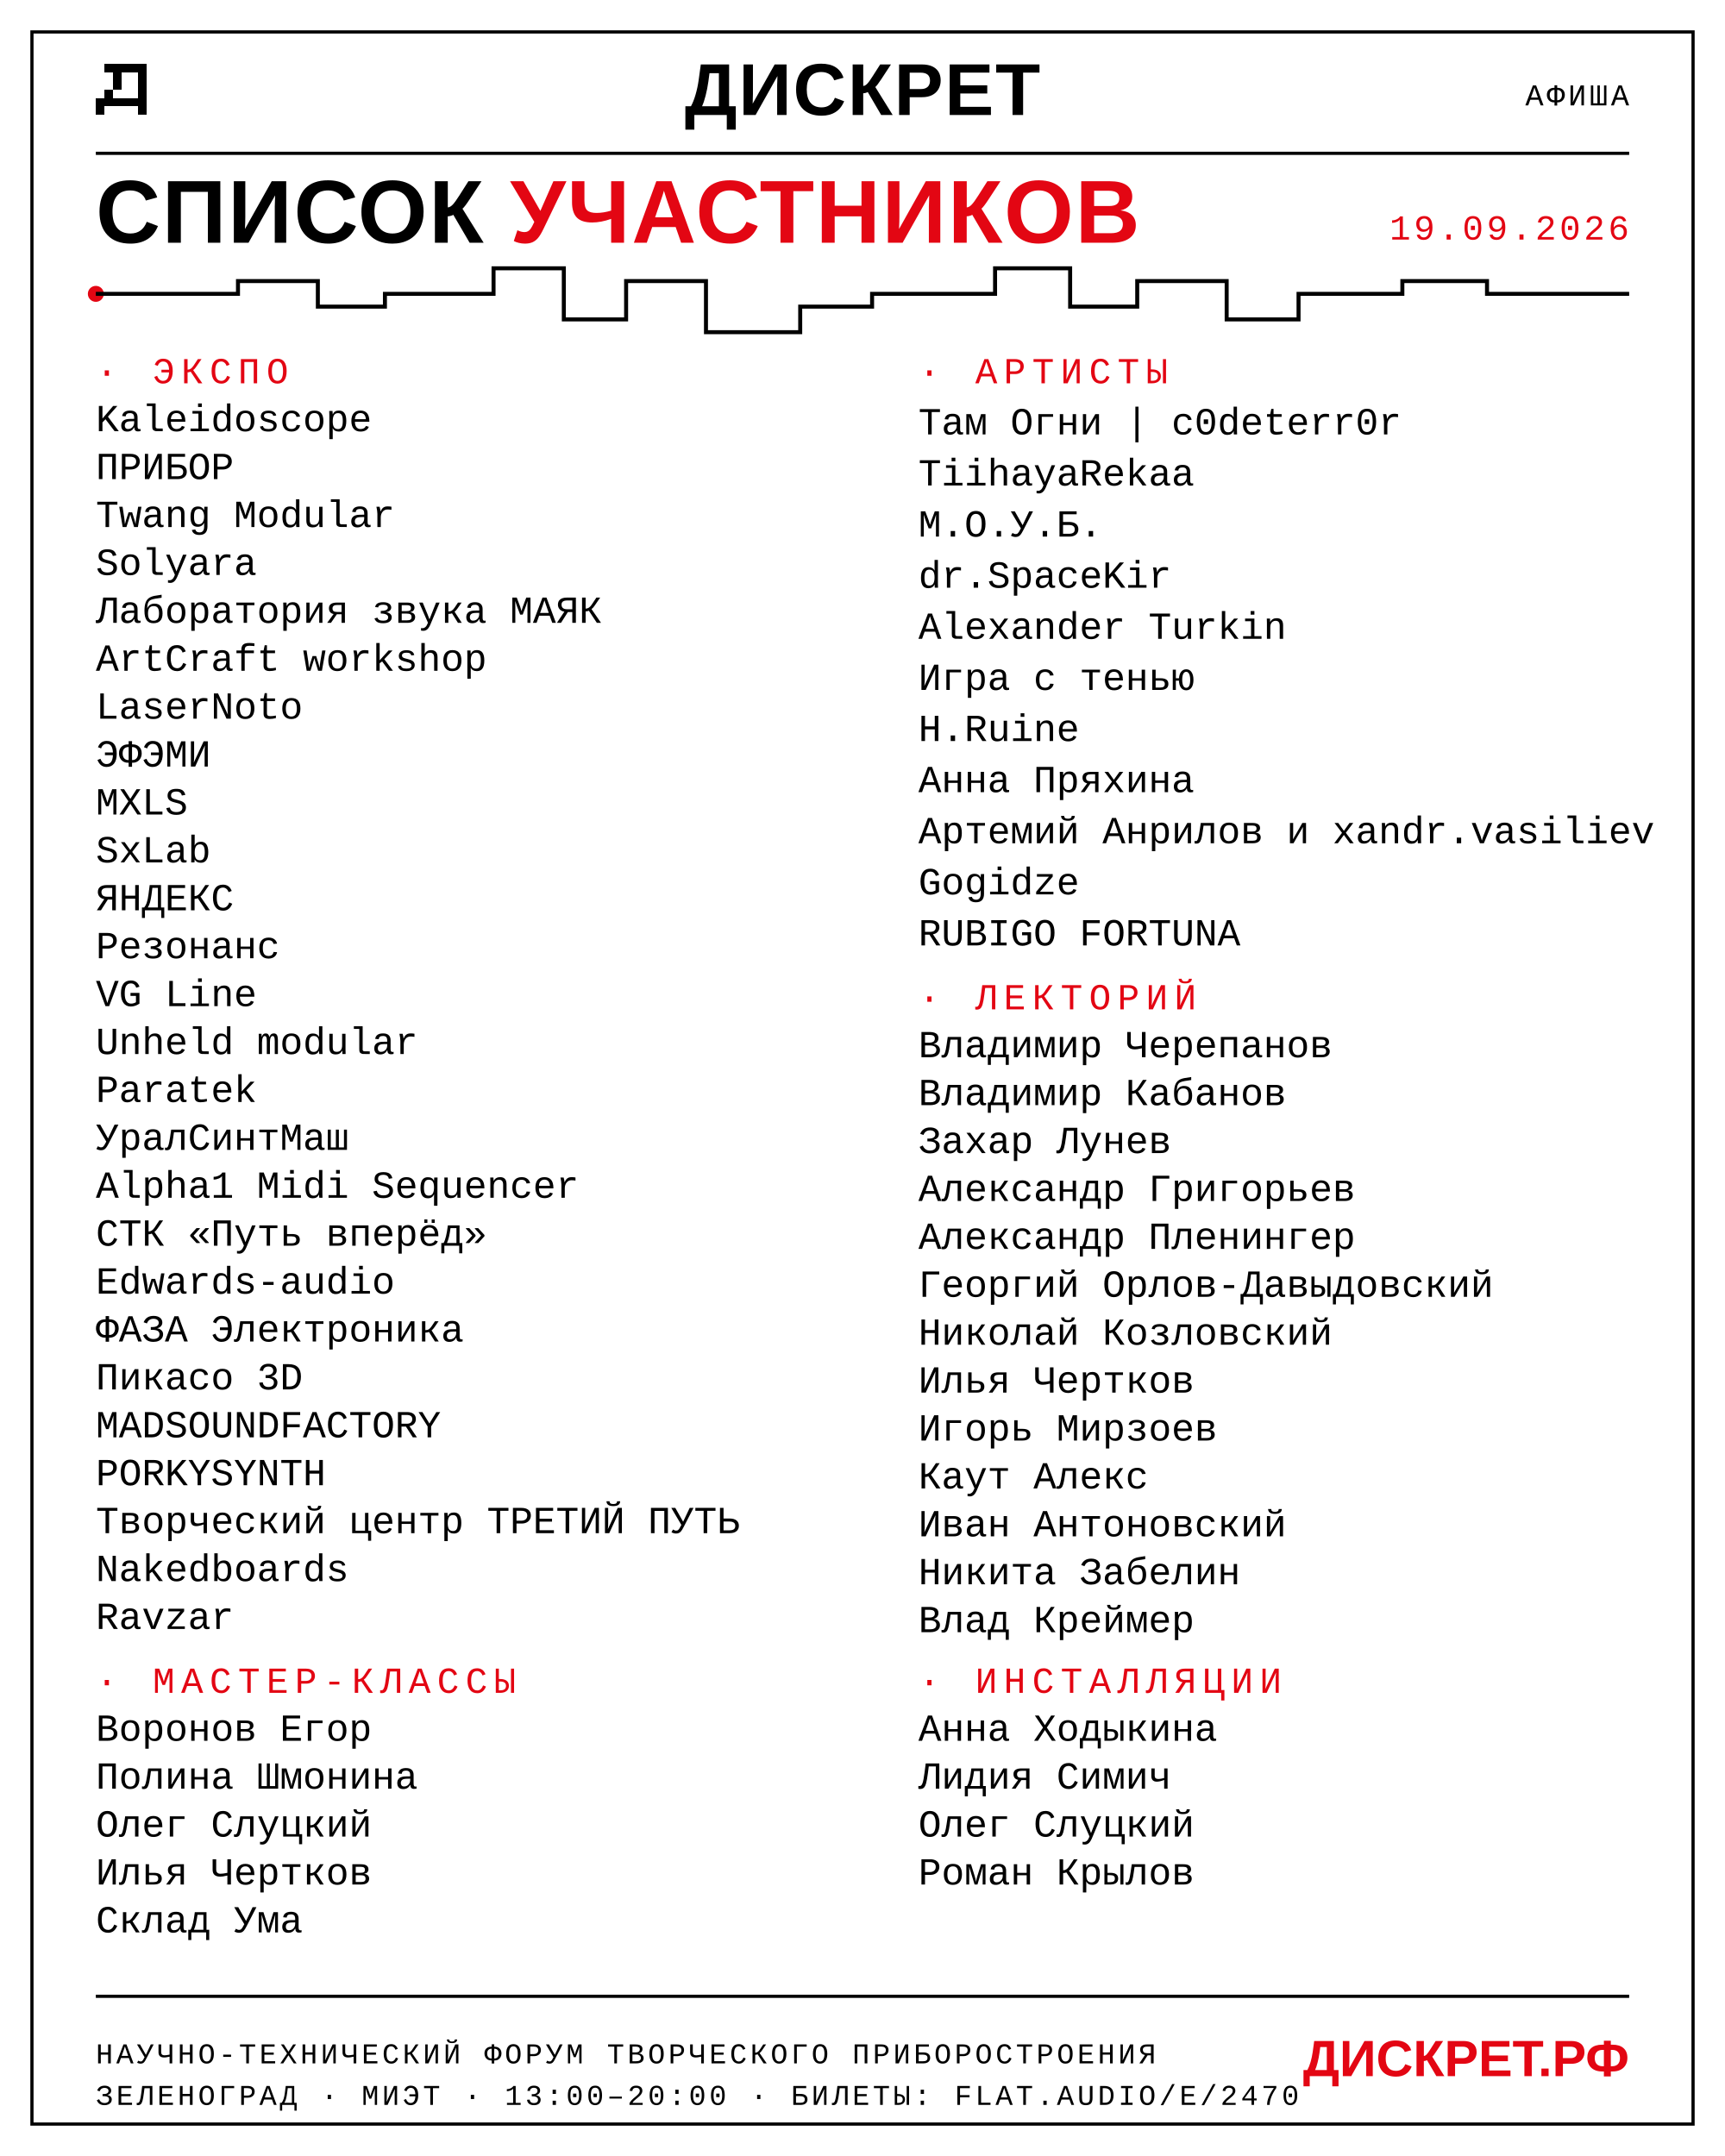
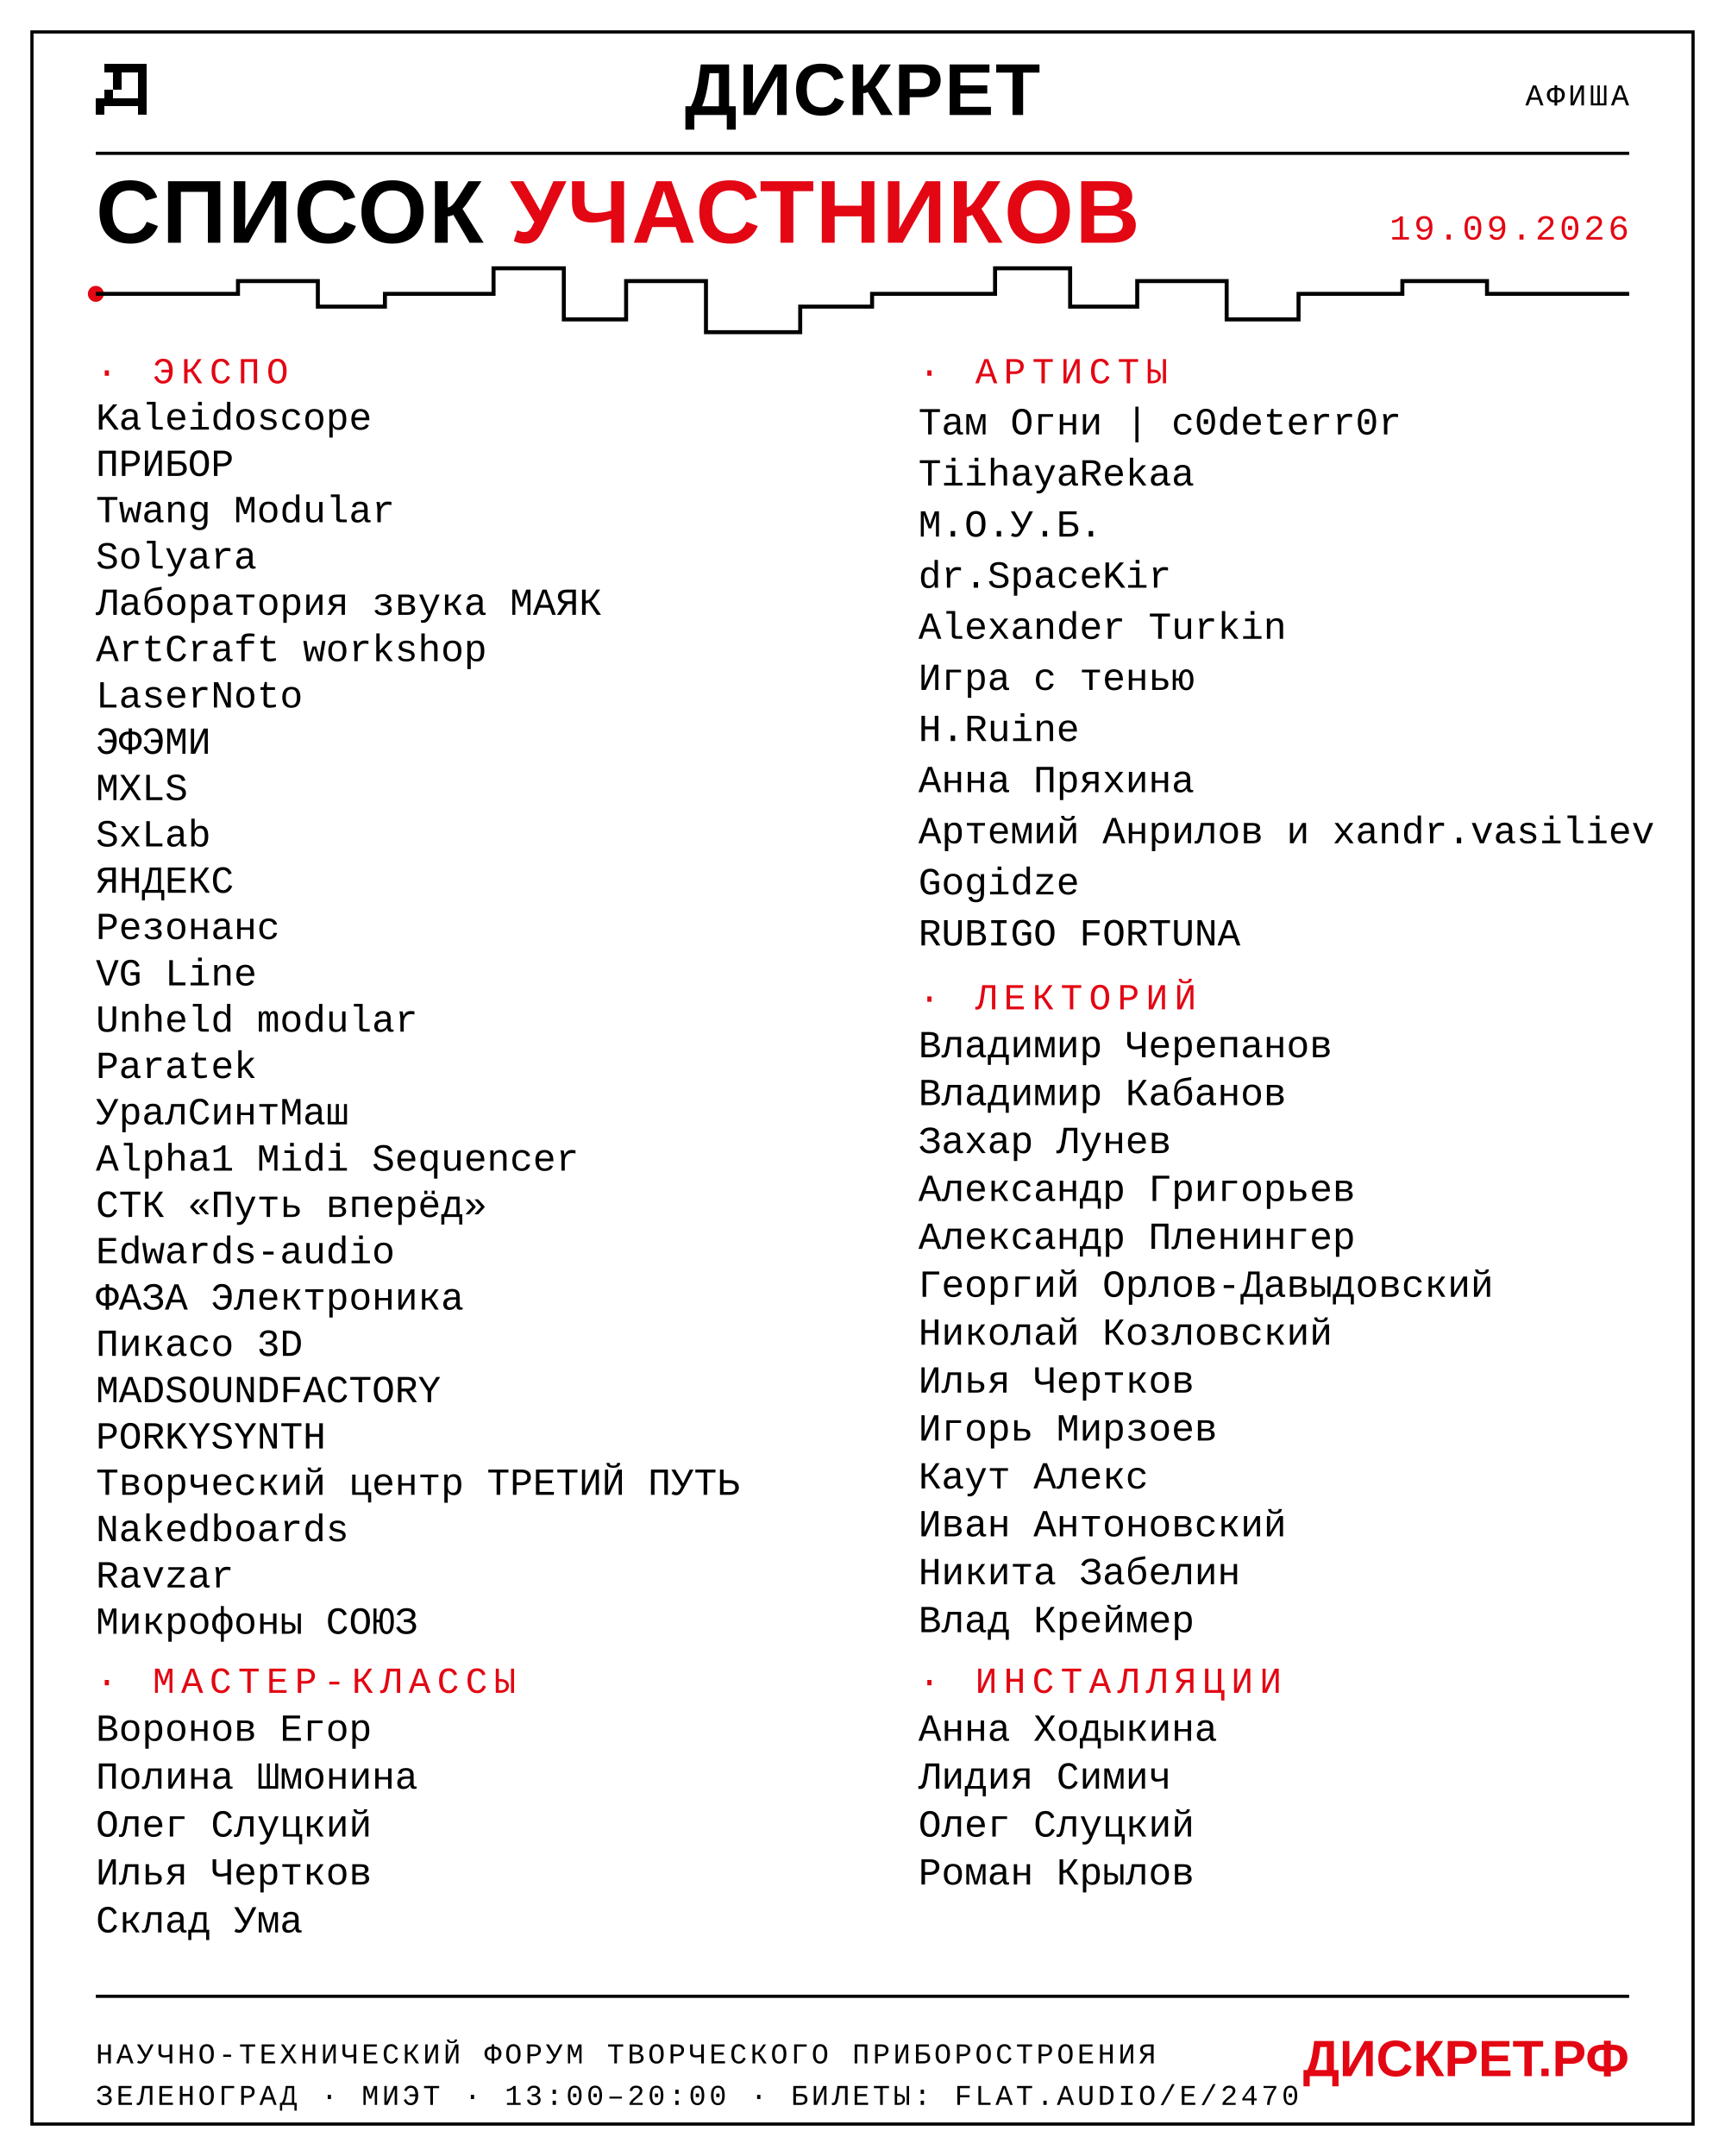
<svg xmlns="http://www.w3.org/2000/svg" width="1080" height="1350" viewBox="0 0 1080 1350" fill="none" font-family="'Arial Narrow','Helvetica Neue',Arial,sans-serif">
  <defs>
    <g id="logoD" shape-rendering="crispEdges" transform="scale(0.66667)">
      <rect x="10" y="0" width="2" height="12" />
      <rect x="2" y="0" width="8" height="2" />
      <rect x="4" y="2" width="2" height="4" />
      <rect x="2" y="6" width="2" height="2" />
      <rect x="0" y="8" width="12" height="2" />
      <rect x="0" y="10" width="2" height="2" />
    </g>
  </defs>
  <rect width="1080" height="1350" fill="#FFFFFF" />
  <rect x="20" y="20" width="1040" height="1310" fill="none" stroke="#000" stroke-width="2" />
  <use href="#logoD" fill="#000" transform="translate(60,40) scale(4.0)" />
  <text x="540" y="72" text-anchor="middle" font-weight="800" font-size="46" letter-spacing="1" fill="#000">ДИСКРЕТ</text>
  <text x="1020" y="66" text-anchor="end" font-family="'Courier New',monospace" font-size="19" letter-spacing="2" fill="#000">АФИША</text>
  <line x1="60" y1="96" x2="1020" y2="96" stroke="#000" stroke-width="2" />
  <text x="60" y="152" font-weight="800" font-size="56" letter-spacing="1" fill="#000">СПИСОК <tspan fill="#E30613">УЧАСТНИКОВ</tspan>
  </text>
  <text x="1020" y="150" text-anchor="end" font-family="'Courier New',monospace" font-size="22" letter-spacing="2" fill="#E30613">19.09.2026</text>
  <circle cx="60" cy="184" r="5" fill="#E30613" />
  <polyline points="60,184 149,184 149,176 199,176 199,192 241,192 241,184 309,184 309,168 353,168 353,200 392,200 392,176 442,176 442,208 501,208 501,192 546,192 546,184 623,184 623,168 670,168 670,192 712,192 712,176 768,176 768,200 813,200 813,184 878,184 878,176 931,176 931,184 1020,184" fill="none" stroke="#000" stroke-width="2.5" />
  <text x="60" y="240" font-family="'Courier New',monospace" font-size="23" letter-spacing="4" fill="#E30613">· ЭКСПО</text>
-   <text x="60" y="270" font-family="'Courier New',monospace" font-size="24" fill="#000">Kaleidoscope</text>
-   <text x="60" y="300" font-family="'Courier New',monospace" font-size="24" fill="#000">ПРИБОР</text>
-   <text x="60" y="330" font-family="'Courier New',monospace" font-size="24" fill="#000">Twang Modular</text>
-   <text x="60" y="360" font-family="'Courier New',monospace" font-size="24" fill="#000">Solyara</text>
-   <text x="60" y="390" font-family="'Courier New',monospace" font-size="24" fill="#000">Лаборатория звука МАЯК</text>
-   <text x="60" y="420" font-family="'Courier New',monospace" font-size="24" fill="#000">ArtCraft workshop</text>
-   <text x="60" y="450" font-family="'Courier New',monospace" font-size="24" fill="#000">LaserNoto</text>
-   <text x="60" y="480" font-family="'Courier New',monospace" font-size="24" fill="#000">ЭФЭМИ</text>
-   <text x="60" y="510" font-family="'Courier New',monospace" font-size="24" fill="#000">MXLS</text>
-   <text x="60" y="540" font-family="'Courier New',monospace" font-size="24" fill="#000">SxLab</text>
-   <text x="60" y="570" font-family="'Courier New',monospace" font-size="24" fill="#000">ЯНДЕКС</text>
-   <text x="60" y="600" font-family="'Courier New',monospace" font-size="24" fill="#000">Резонанс</text>
-   <text x="60" y="630" font-family="'Courier New',monospace" font-size="24" fill="#000">VG Line</text>
-   <text x="60" y="660" font-family="'Courier New',monospace" font-size="24" fill="#000">Unheld modular</text>
-   <text x="60" y="690" font-family="'Courier New',monospace" font-size="24" fill="#000">Paratek</text>
-   <text x="60" y="720" font-family="'Courier New',monospace" font-size="24" fill="#000">УралСинтМаш</text>
-   <text x="60" y="750" font-family="'Courier New',monospace" font-size="24" fill="#000">Alpha1 Midi Sequencer</text>
-   <text x="60" y="780" font-family="'Courier New',monospace" font-size="24" fill="#000">СТК «Путь вперёд»</text>
-   <text x="60" y="810" font-family="'Courier New',monospace" font-size="24" fill="#000">Edwards-audio</text>
-   <text x="60" y="840" font-family="'Courier New',monospace" font-size="24" fill="#000">ФАЗА Электроника</text>
-   <text x="60" y="870" font-family="'Courier New',monospace" font-size="24" fill="#000">Пикасо 3D</text>
-   <text x="60" y="900" font-family="'Courier New',monospace" font-size="24" fill="#000">MADSOUNDFACTORY</text>
-   <text x="60" y="930" font-family="'Courier New',monospace" font-size="24" fill="#000">PORKYSYNTH</text>
-   <text x="60" y="960" font-family="'Courier New',monospace" font-size="24" fill="#000">Творческий центр ТРЕТИЙ ПУТЬ</text>
-   <text x="60" y="990" font-family="'Courier New',monospace" font-size="24" fill="#000">Nakedboards</text>
-   <text x="60" y="1020" font-family="'Courier New',monospace" font-size="24" fill="#000">Ravzar</text>
+   <text x="60" y="269" font-family="'Courier New',monospace" font-size="24" fill="#000">Kaleidoscope</text>
+   <text x="60" y="298" font-family="'Courier New',monospace" font-size="24" fill="#000">ПРИБОР</text>
+   <text x="60" y="327" font-family="'Courier New',monospace" font-size="24" fill="#000">Twang Modular</text>
+   <text x="60" y="356" font-family="'Courier New',monospace" font-size="24" fill="#000">Solyara</text>
+   <text x="60" y="385" font-family="'Courier New',monospace" font-size="24" fill="#000">Лаборатория звука МАЯК</text>
+   <text x="60" y="414" font-family="'Courier New',monospace" font-size="24" fill="#000">ArtCraft workshop</text>
+   <text x="60" y="443" font-family="'Courier New',monospace" font-size="24" fill="#000">LaserNoto</text>
+   <text x="60" y="472" font-family="'Courier New',monospace" font-size="24" fill="#000">ЭФЭМИ</text>
+   <text x="60" y="501" font-family="'Courier New',monospace" font-size="24" fill="#000">MXLS</text>
+   <text x="60" y="530" font-family="'Courier New',monospace" font-size="24" fill="#000">SxLab</text>
+   <text x="60" y="559" font-family="'Courier New',monospace" font-size="24" fill="#000">ЯНДЕКС</text>
+   <text x="60" y="588" font-family="'Courier New',monospace" font-size="24" fill="#000">Резонанс</text>
+   <text x="60" y="617" font-family="'Courier New',monospace" font-size="24" fill="#000">VG Line</text>
+   <text x="60" y="646" font-family="'Courier New',monospace" font-size="24" fill="#000">Unheld modular</text>
+   <text x="60" y="675" font-family="'Courier New',monospace" font-size="24" fill="#000">Paratek</text>
+   <text x="60" y="704" font-family="'Courier New',monospace" font-size="24" fill="#000">УралСинтМаш</text>
+   <text x="60" y="733" font-family="'Courier New',monospace" font-size="24" fill="#000">Alpha1 Midi Sequencer</text>
+   <text x="60" y="762" font-family="'Courier New',monospace" font-size="24" fill="#000">СТК «Путь вперёд»</text>
+   <text x="60" y="791" font-family="'Courier New',monospace" font-size="24" fill="#000">Edwards-audio</text>
+   <text x="60" y="820" font-family="'Courier New',monospace" font-size="24" fill="#000">ФАЗА Электроника</text>
+   <text x="60" y="849" font-family="'Courier New',monospace" font-size="24" fill="#000">Пикасо 3D</text>
+   <text x="60" y="878" font-family="'Courier New',monospace" font-size="24" fill="#000">MADSOUNDFACTORY</text>
+   <text x="60" y="907" font-family="'Courier New',monospace" font-size="24" fill="#000">PORKYSYNTH</text>
+   <text x="60" y="936" font-family="'Courier New',monospace" font-size="24" fill="#000">Творческий центр ТРЕТИЙ ПУТЬ</text>
+   <text x="60" y="965" font-family="'Courier New',monospace" font-size="24" fill="#000">Nakedboards</text>
+   <text x="60" y="994" font-family="'Courier New',monospace" font-size="24" fill="#000">Ravzar</text>
+   <text x="60" y="1023" font-family="'Courier New',monospace" font-size="24" fill="#000">Микрофоны СОЮЗ</text>
  <text x="575" y="240" font-family="'Courier New',monospace" font-size="23" letter-spacing="4" fill="#E30613">· АРТИСТЫ</text>
  <text x="575" y="272" font-family="'Courier New',monospace" font-size="24" fill="#000">Там Огни | c0deterr0r</text>
  <text x="575" y="304" font-family="'Courier New',monospace" font-size="24" fill="#000">TiihayaRekaa</text>
  <text x="575" y="336" font-family="'Courier New',monospace" font-size="24" fill="#000">М.О.У.Б.</text>
  <text x="575" y="368" font-family="'Courier New',monospace" font-size="24" fill="#000">dr.SpaceKir</text>
  <text x="575" y="400" font-family="'Courier New',monospace" font-size="24" fill="#000">Alexander Turkin</text>
  <text x="575" y="432" font-family="'Courier New',monospace" font-size="24" fill="#000">Игра с тенью</text>
  <text x="575" y="464" font-family="'Courier New',monospace" font-size="24" fill="#000">H.Ruine</text>
  <text x="575" y="496" font-family="'Courier New',monospace" font-size="24" fill="#000">Анна Пряхина</text>
  <text x="575" y="528" font-family="'Courier New',monospace" font-size="24" fill="#000">Артемий Анрилов и xandr.vasiliev</text>
  <text x="575" y="560" font-family="'Courier New',monospace" font-size="24" fill="#000">Gogidze</text>
  <text x="575" y="592" font-family="'Courier New',monospace" font-size="24" fill="#000">RUBIGO FORTUNA</text>
  <text x="575" y="632" font-family="'Courier New',monospace" font-size="23" letter-spacing="4" fill="#E30613">· ЛЕКТОРИЙ</text>
  <text x="575" y="662" font-family="'Courier New',monospace" font-size="24" fill="#000">Владимир Черепанов</text>
  <text x="575" y="692" font-family="'Courier New',monospace" font-size="24" fill="#000">Владимир Кабанов</text>
  <text x="575" y="722" font-family="'Courier New',monospace" font-size="24" fill="#000">Захар Лунев</text>
  <text x="575" y="752" font-family="'Courier New',monospace" font-size="24" fill="#000">Александр Григорьев</text>
  <text x="575" y="782" font-family="'Courier New',monospace" font-size="24" fill="#000">Александр Пленингер</text>
  <text x="575" y="812" font-family="'Courier New',monospace" font-size="24" fill="#000">Георгий Орлов-Давыдовский</text>
  <text x="575" y="842" font-family="'Courier New',monospace" font-size="24" fill="#000">Николай Козловский</text>
  <text x="575" y="872" font-family="'Courier New',monospace" font-size="24" fill="#000">Илья Чертков</text>
  <text x="575" y="902" font-family="'Courier New',monospace" font-size="24" fill="#000">Игорь Мирзоев</text>
  <text x="575" y="932" font-family="'Courier New',monospace" font-size="24" fill="#000">Каут Алекс</text>
  <text x="575" y="962" font-family="'Courier New',monospace" font-size="24" fill="#000">Иван Антоновский</text>
  <text x="575" y="992" font-family="'Courier New',monospace" font-size="24" fill="#000">Никита Забелин</text>
  <text x="575" y="1022" font-family="'Courier New',monospace" font-size="24" fill="#000">Влад Креймер</text>
  <text x="60" y="1060" font-family="'Courier New',monospace" font-size="23" letter-spacing="4" fill="#E30613">· МАСТЕР-КЛАССЫ</text>
  <text x="60" y="1090" font-family="'Courier New',monospace" font-size="24" fill="#000">Воронов Егор</text>
  <text x="60" y="1120" font-family="'Courier New',monospace" font-size="24" fill="#000">Полина Шмонина</text>
  <text x="60" y="1150" font-family="'Courier New',monospace" font-size="24" fill="#000">Олег Слуцкий</text>
  <text x="60" y="1180" font-family="'Courier New',monospace" font-size="24" fill="#000">Илья Чертков</text>
  <text x="60" y="1210" font-family="'Courier New',monospace" font-size="24" fill="#000">Склад Ума</text>
  <text x="575" y="1060" font-family="'Courier New',monospace" font-size="23" letter-spacing="4" fill="#E30613">· ИНСТАЛЛЯЦИИ</text>
  <text x="575" y="1090" font-family="'Courier New',monospace" font-size="24" fill="#000">Анна Ходыкина</text>
  <text x="575" y="1120" font-family="'Courier New',monospace" font-size="24" fill="#000">Лидия Симич</text>
  <text x="575" y="1150" font-family="'Courier New',monospace" font-size="24" fill="#000">Олег Слуцкий</text>
  <text x="575" y="1180" font-family="'Courier New',monospace" font-size="24" fill="#000">Роман Крылов</text>
  <line x1="60" y1="1250" x2="1020" y2="1250" stroke="#000" stroke-width="2" />
  <text x="60" y="1292" font-family="'Courier New',monospace" font-size="18" letter-spacing="2" fill="#000">НАУЧНО-ТЕХНИЧЕСКИЙ ФОРУМ ТВОРЧЕСКОГО ПРИБОРОСТРОЕНИЯ</text>
  <text x="60" y="1318" font-family="'Courier New',monospace" font-size="18" letter-spacing="2" fill="#000">ЗЕЛЕНОГРАД · МИЭТ · 13:00–20:00 · БИЛЕТЫ: FLAT.AUDIO/E/2470</text>
  <text x="1020" y="1300" text-anchor="end" font-weight="800" font-size="32" fill="#E30613">ДИСКРЕТ.РФ</text>
</svg>
